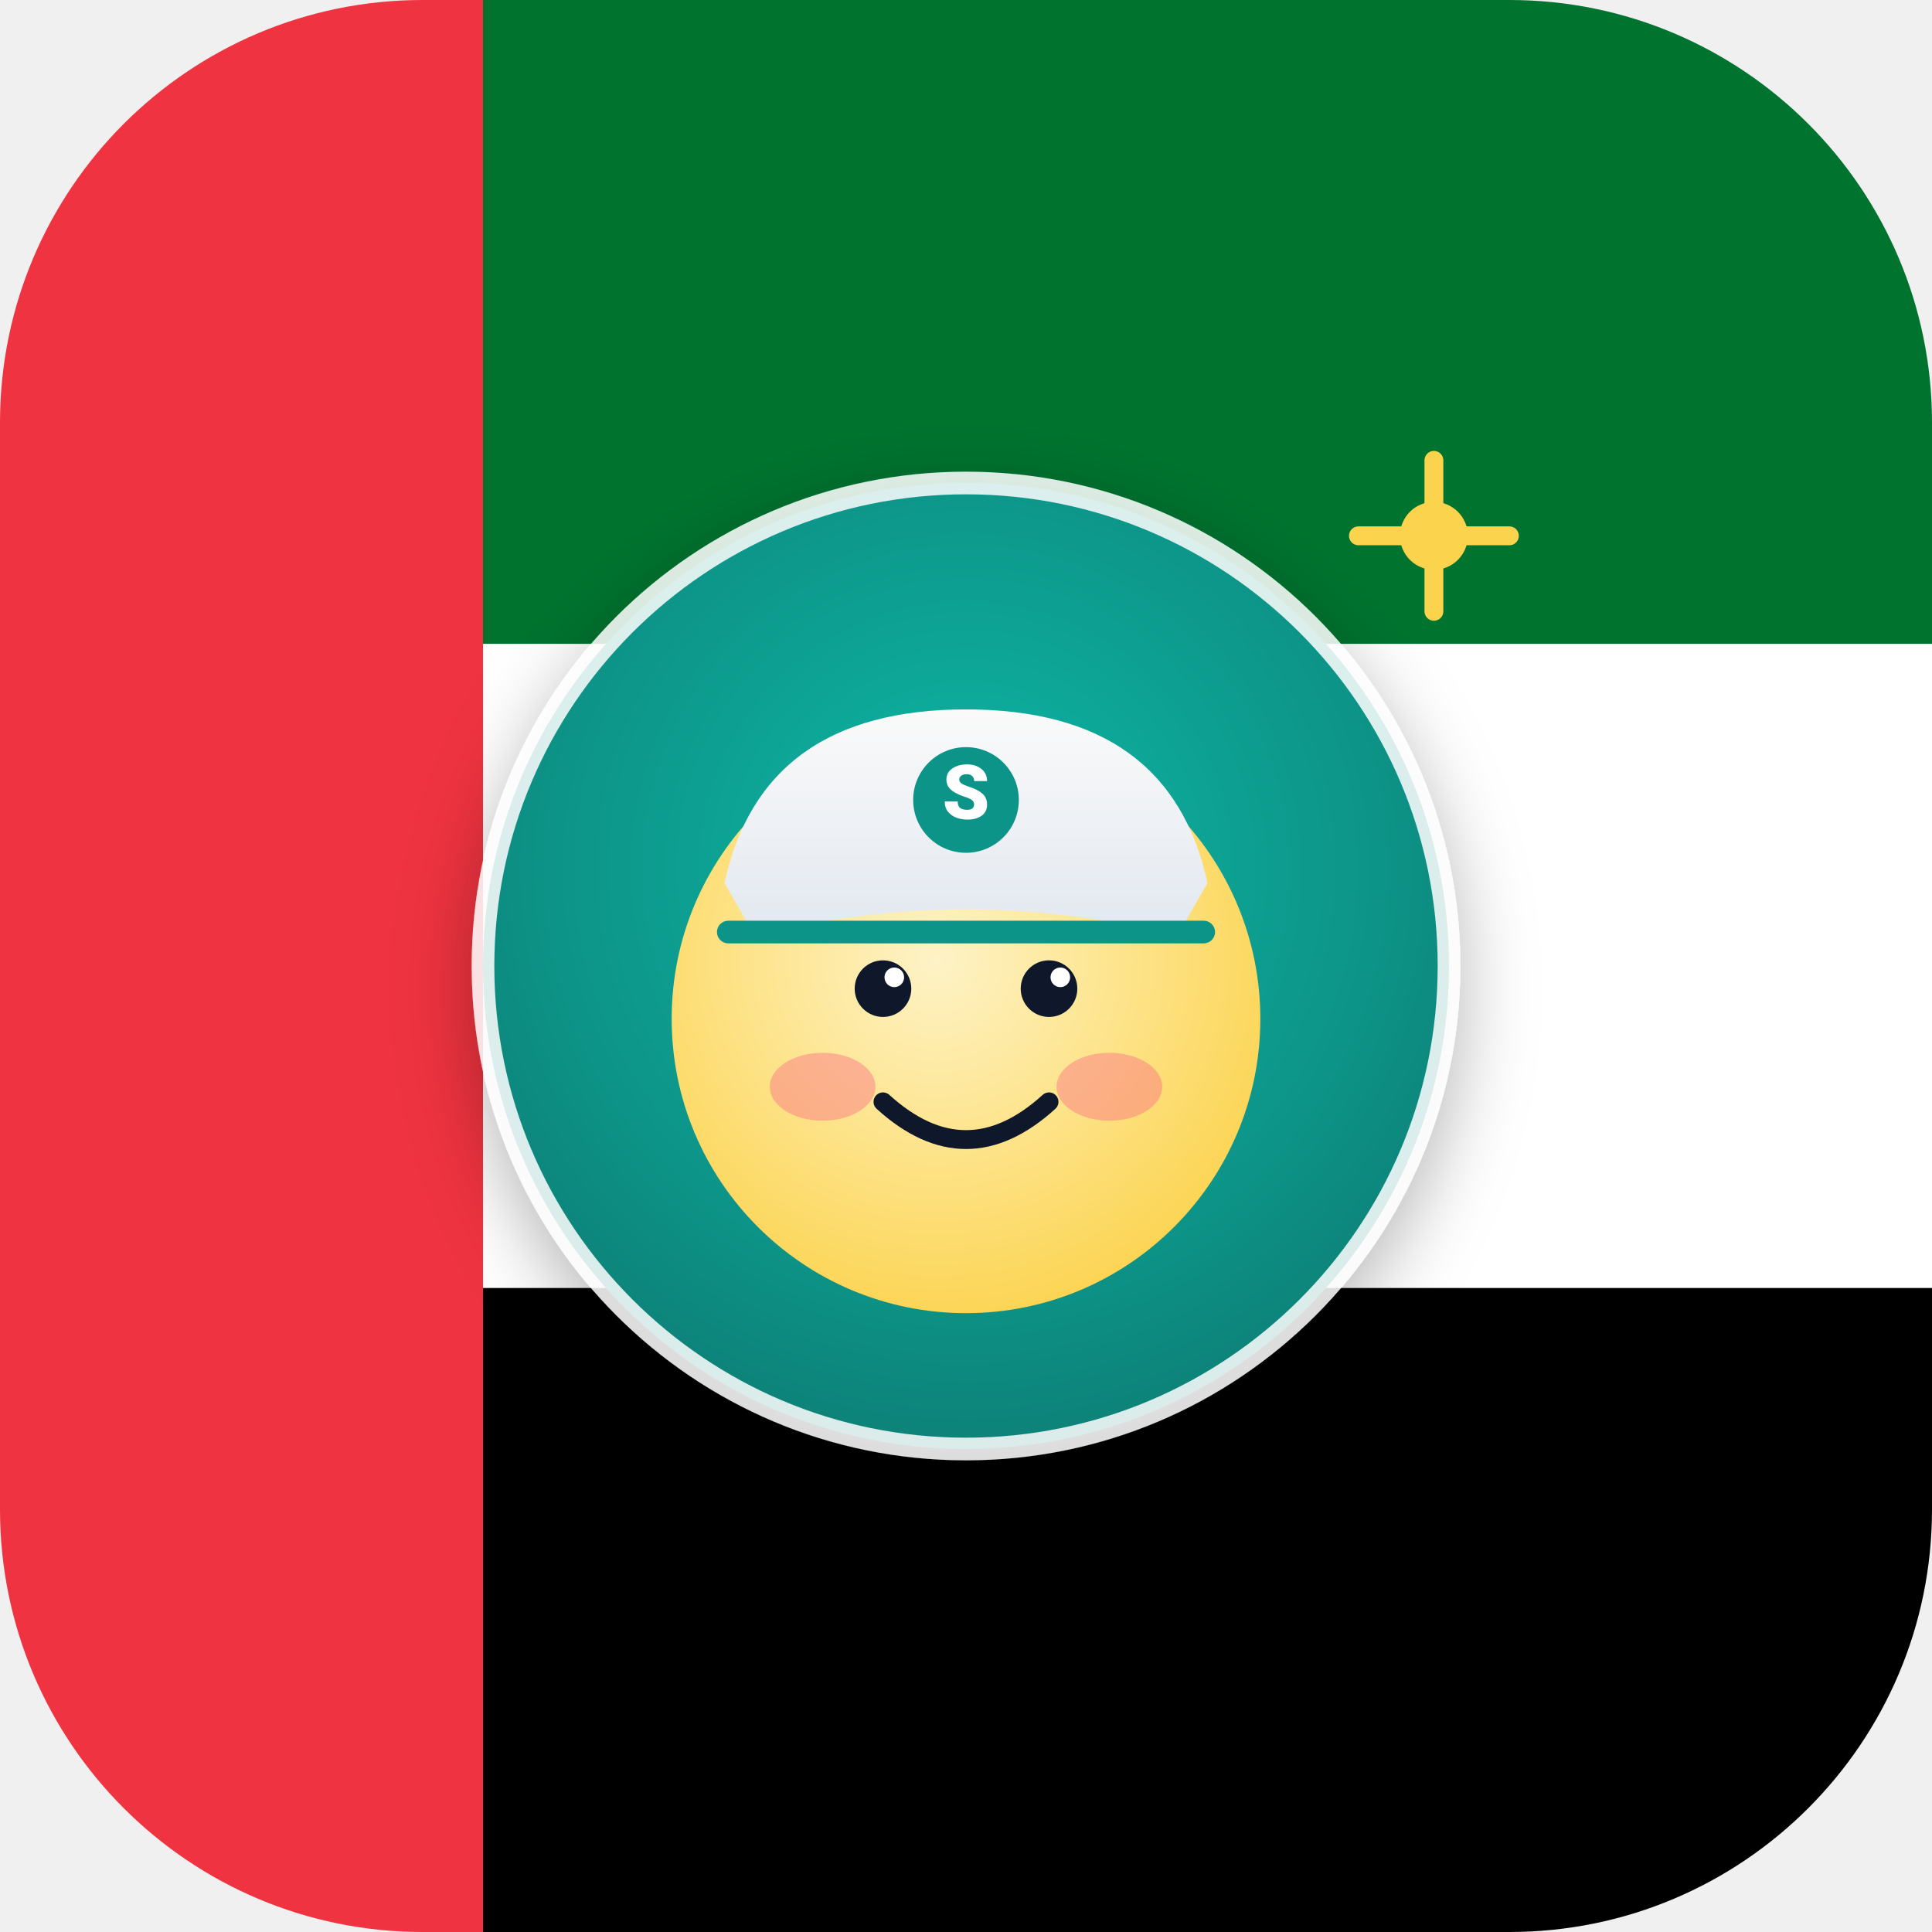
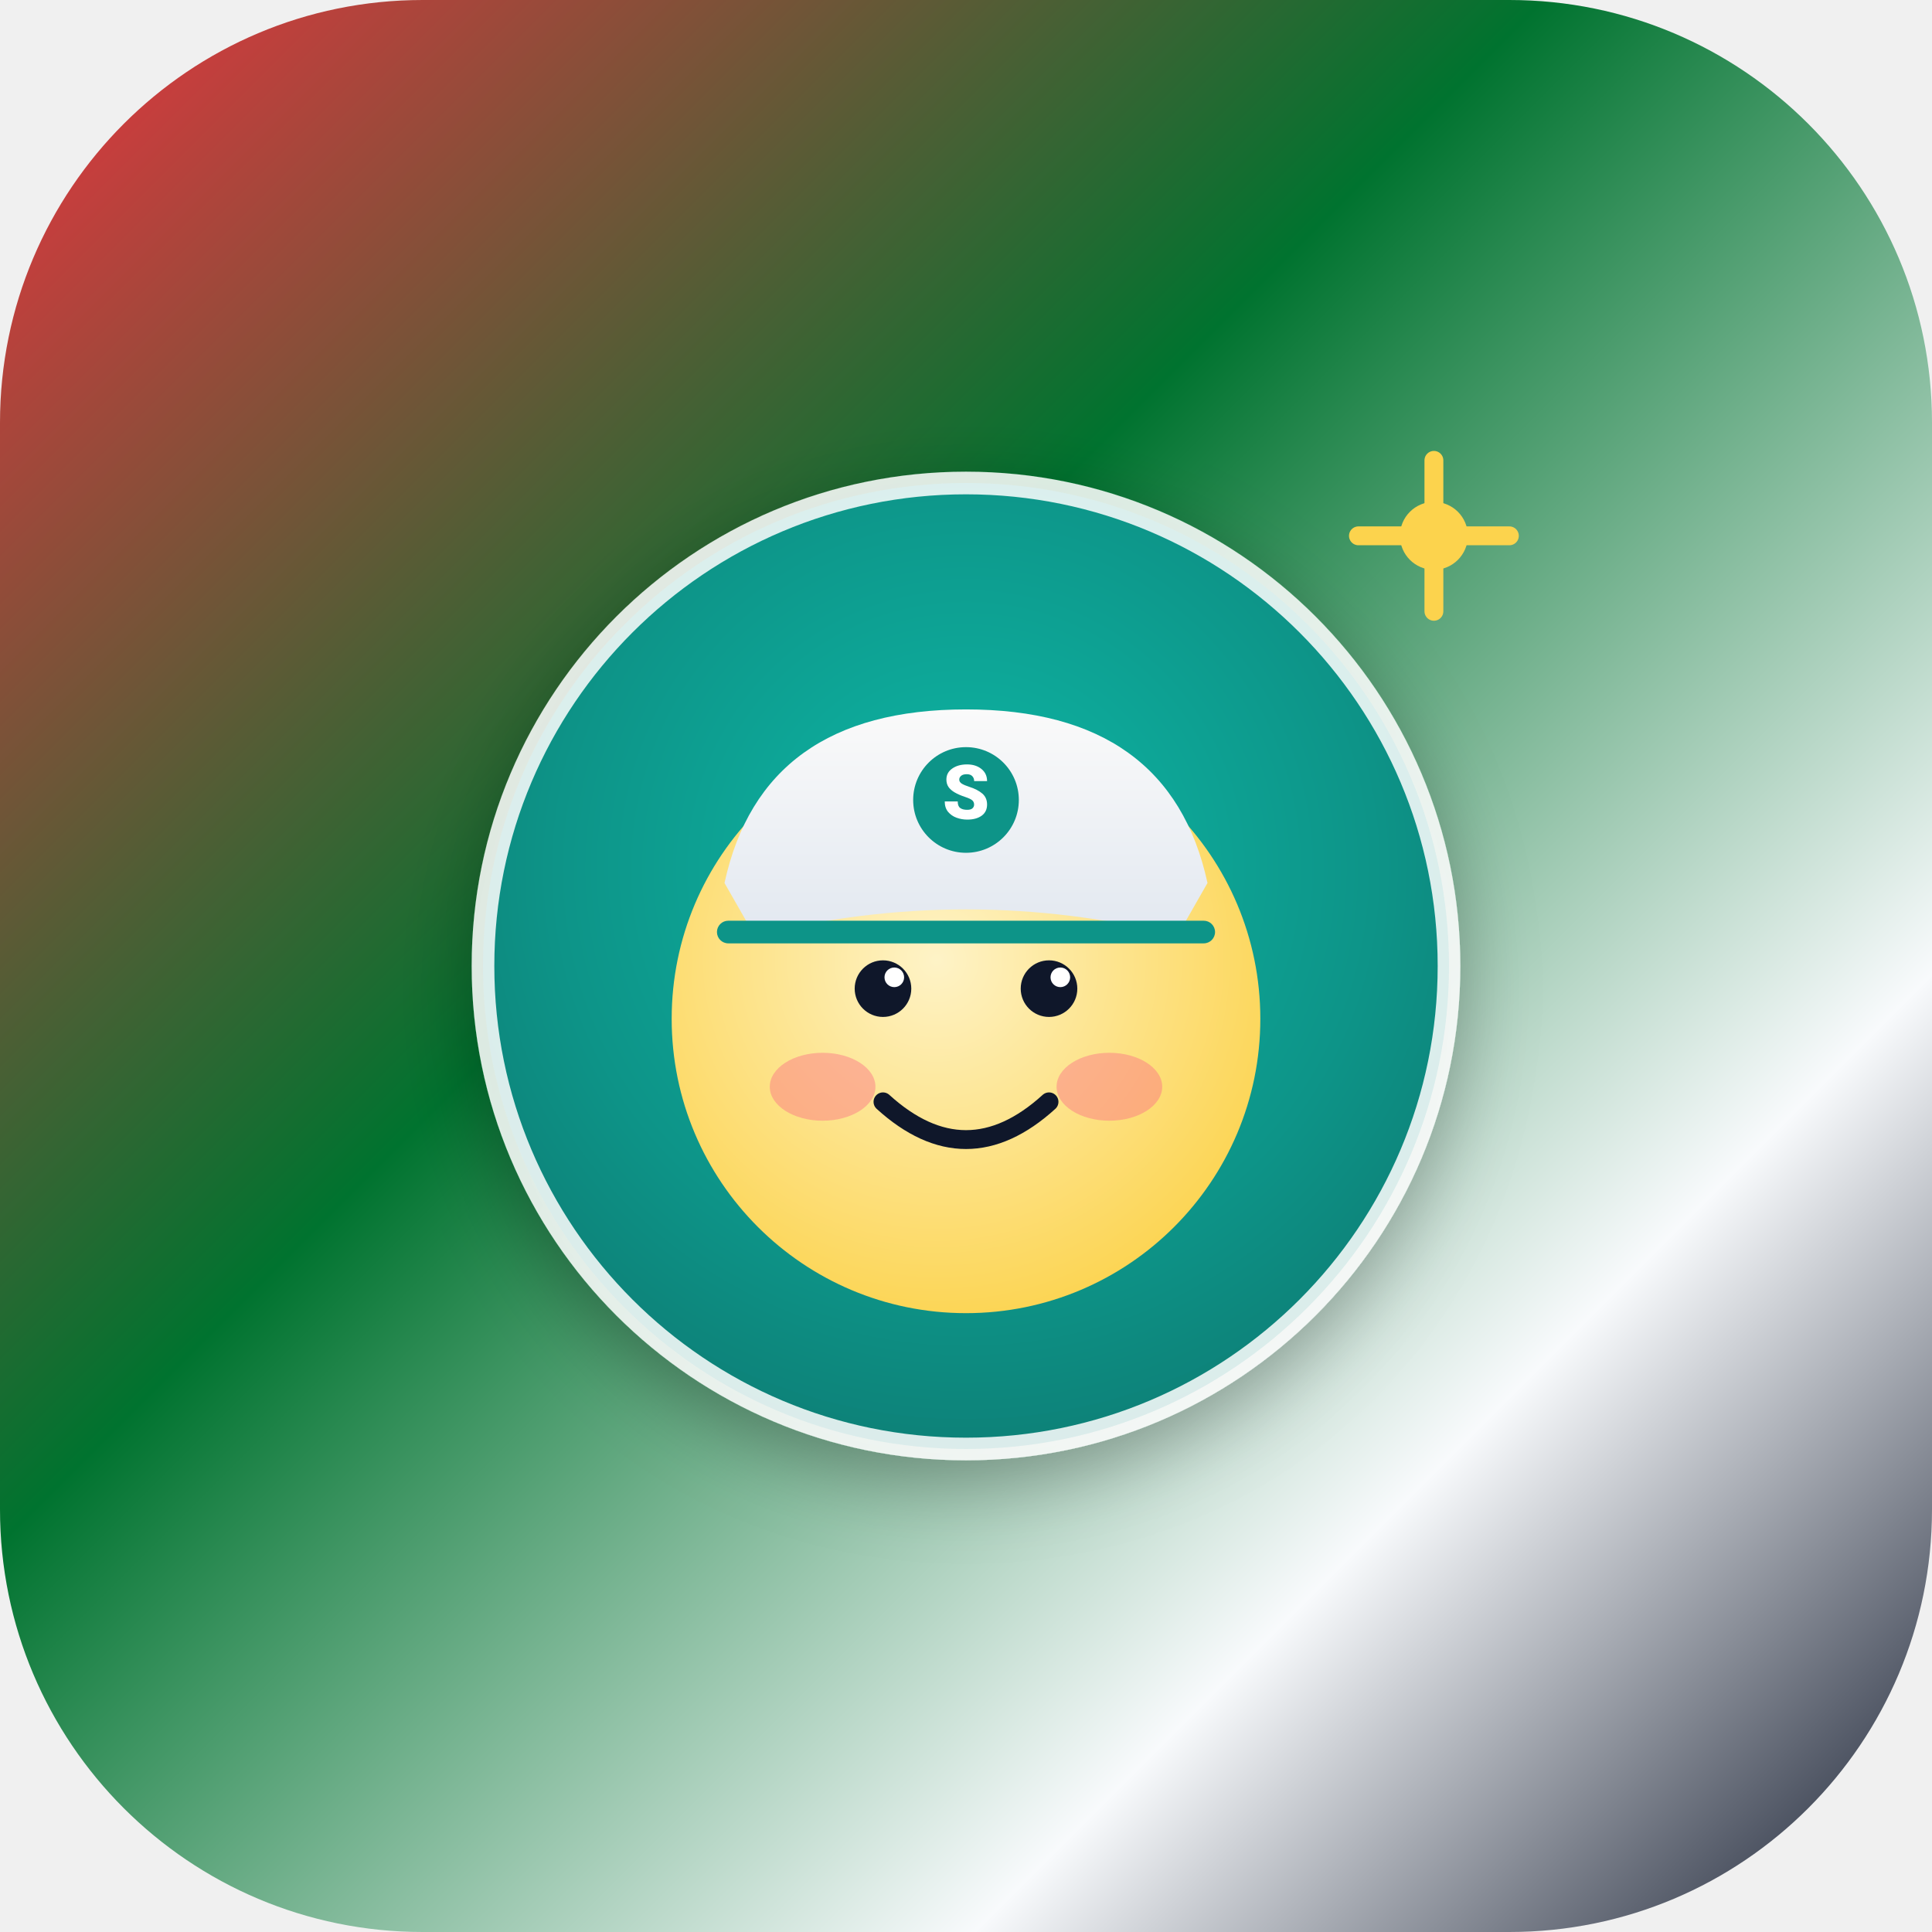
<svg xmlns="http://www.w3.org/2000/svg" viewBox="0 0 512 512" width="512" height="512">
  <defs>
    <clipPath id="rounded">
      <rect width="512" height="512" rx="112" />
    </clipPath>
+     <linearGradient id="uae-grad" x1="0" y1="0" x2="1" y2="1">
+       <stop offset="0%" stop-color="#EF3340" />
+       <stop offset="40%" stop-color="#00732F" />
+       <stop offset="75%" stop-color="#F8FAFC" />
+       <stop offset="100%" stop-color="#0F172A" />
+     </linearGradient>
    <radialGradient id="face" cx="0.45" cy="0.4" r="0.65">
      <stop offset="0%" stop-color="#FEF3C7" />
      <stop offset="100%" stop-color="#FCD34D" />
    </radialGradient>
    <radialGradient id="badge" cx="0.5" cy="0.4" r="0.7">
      <stop offset="0%" stop-color="#14B8A6" />
      <stop offset="60%" stop-color="#0D9488" />
      <stop offset="100%" stop-color="#0F766E" />
    </radialGradient>
    <linearGradient id="cap" x1="0" y1="0" x2="0" y2="1">
      <stop offset="0%" stop-color="#FAFAFA" />
      <stop offset="100%" stop-color="#E2E8F0" />
    </linearGradient>
    <filter id="shadow" x="-30%" y="-30%" width="160%" height="160%">
      <feDropShadow dx="0" dy="6" stdDeviation="10" flood-opacity="0.30" />
    </filter>
  </defs>
-   <g clip-path="url(#rounded)">
-     <rect x="0" y="0" width="128" height="512" fill="#EF3340" />
-     <rect x="128" y="0" width="384" height="170.67" fill="#00732F" />
-     <rect x="128" y="170.67" width="384" height="170.66" fill="#FFFFFF" />
-     <rect x="128" y="341.33" width="384" height="170.67" fill="#000000" />
-   </g>
+   <rect width="512" height="512" rx="112" fill="url(#uae-grad)" />
  <g filter="url(#shadow)">
    <circle cx="256" cy="256" r="128" fill="url(#badge)" />
    <circle cx="256" cy="256" r="128" fill="none" stroke="#FFFFFF" stroke-width="6" stroke-opacity="0.85" />
  </g>
  <g transform="translate(256,256)">
    <circle cx="0" cy="14" r="78" fill="url(#face)" />
    <ellipse cx="-38" cy="32" rx="14" ry="9" fill="#FB7185" opacity="0.45" />
    <ellipse cx="38" cy="32" rx="14" ry="9" fill="#FB7185" opacity="0.45" />
    <circle cx="-22" cy="6" r="7.5" fill="#0F172A" />
    <circle cx="22" cy="6" r="7.5" fill="#0F172A" />
    <circle cx="-19" cy="3" r="2.6" fill="#FFFFFF" />
    <circle cx="25" cy="3" r="2.6" fill="#FFFFFF" />
    <path d="M -22 36 Q 0 56 22 36" stroke="#0F172A" stroke-width="5" fill="none" stroke-linecap="round" />
    <path d="M -64 -22 Q -54 -68 0 -68 Q 54 -68 64 -22 L 56 -8 Q 0 -22 -56 -8 Z" fill="url(#cap)" />
    <rect x="-66" y="-12" width="132" height="6" rx="3" fill="#0D9488" />
    <circle cx="0" cy="-44" r="14" fill="#0D9488" />
    <text x="0" y="-39" text-anchor="middle" font-family="-apple-system,BlinkMacSystemFont,Segoe UI,Roboto,sans-serif" font-size="20" font-weight="900" fill="#FFFFFF">S</text>
  </g>
  <g fill="#FCD34D">
    <circle cx="380" cy="142" r="9" />
    <path d="M380 122 v14 M380 148 v14 M360 142 h14 M386 142 h14" stroke="#FCD34D" stroke-width="5" stroke-linecap="round" />
  </g>
</svg>
